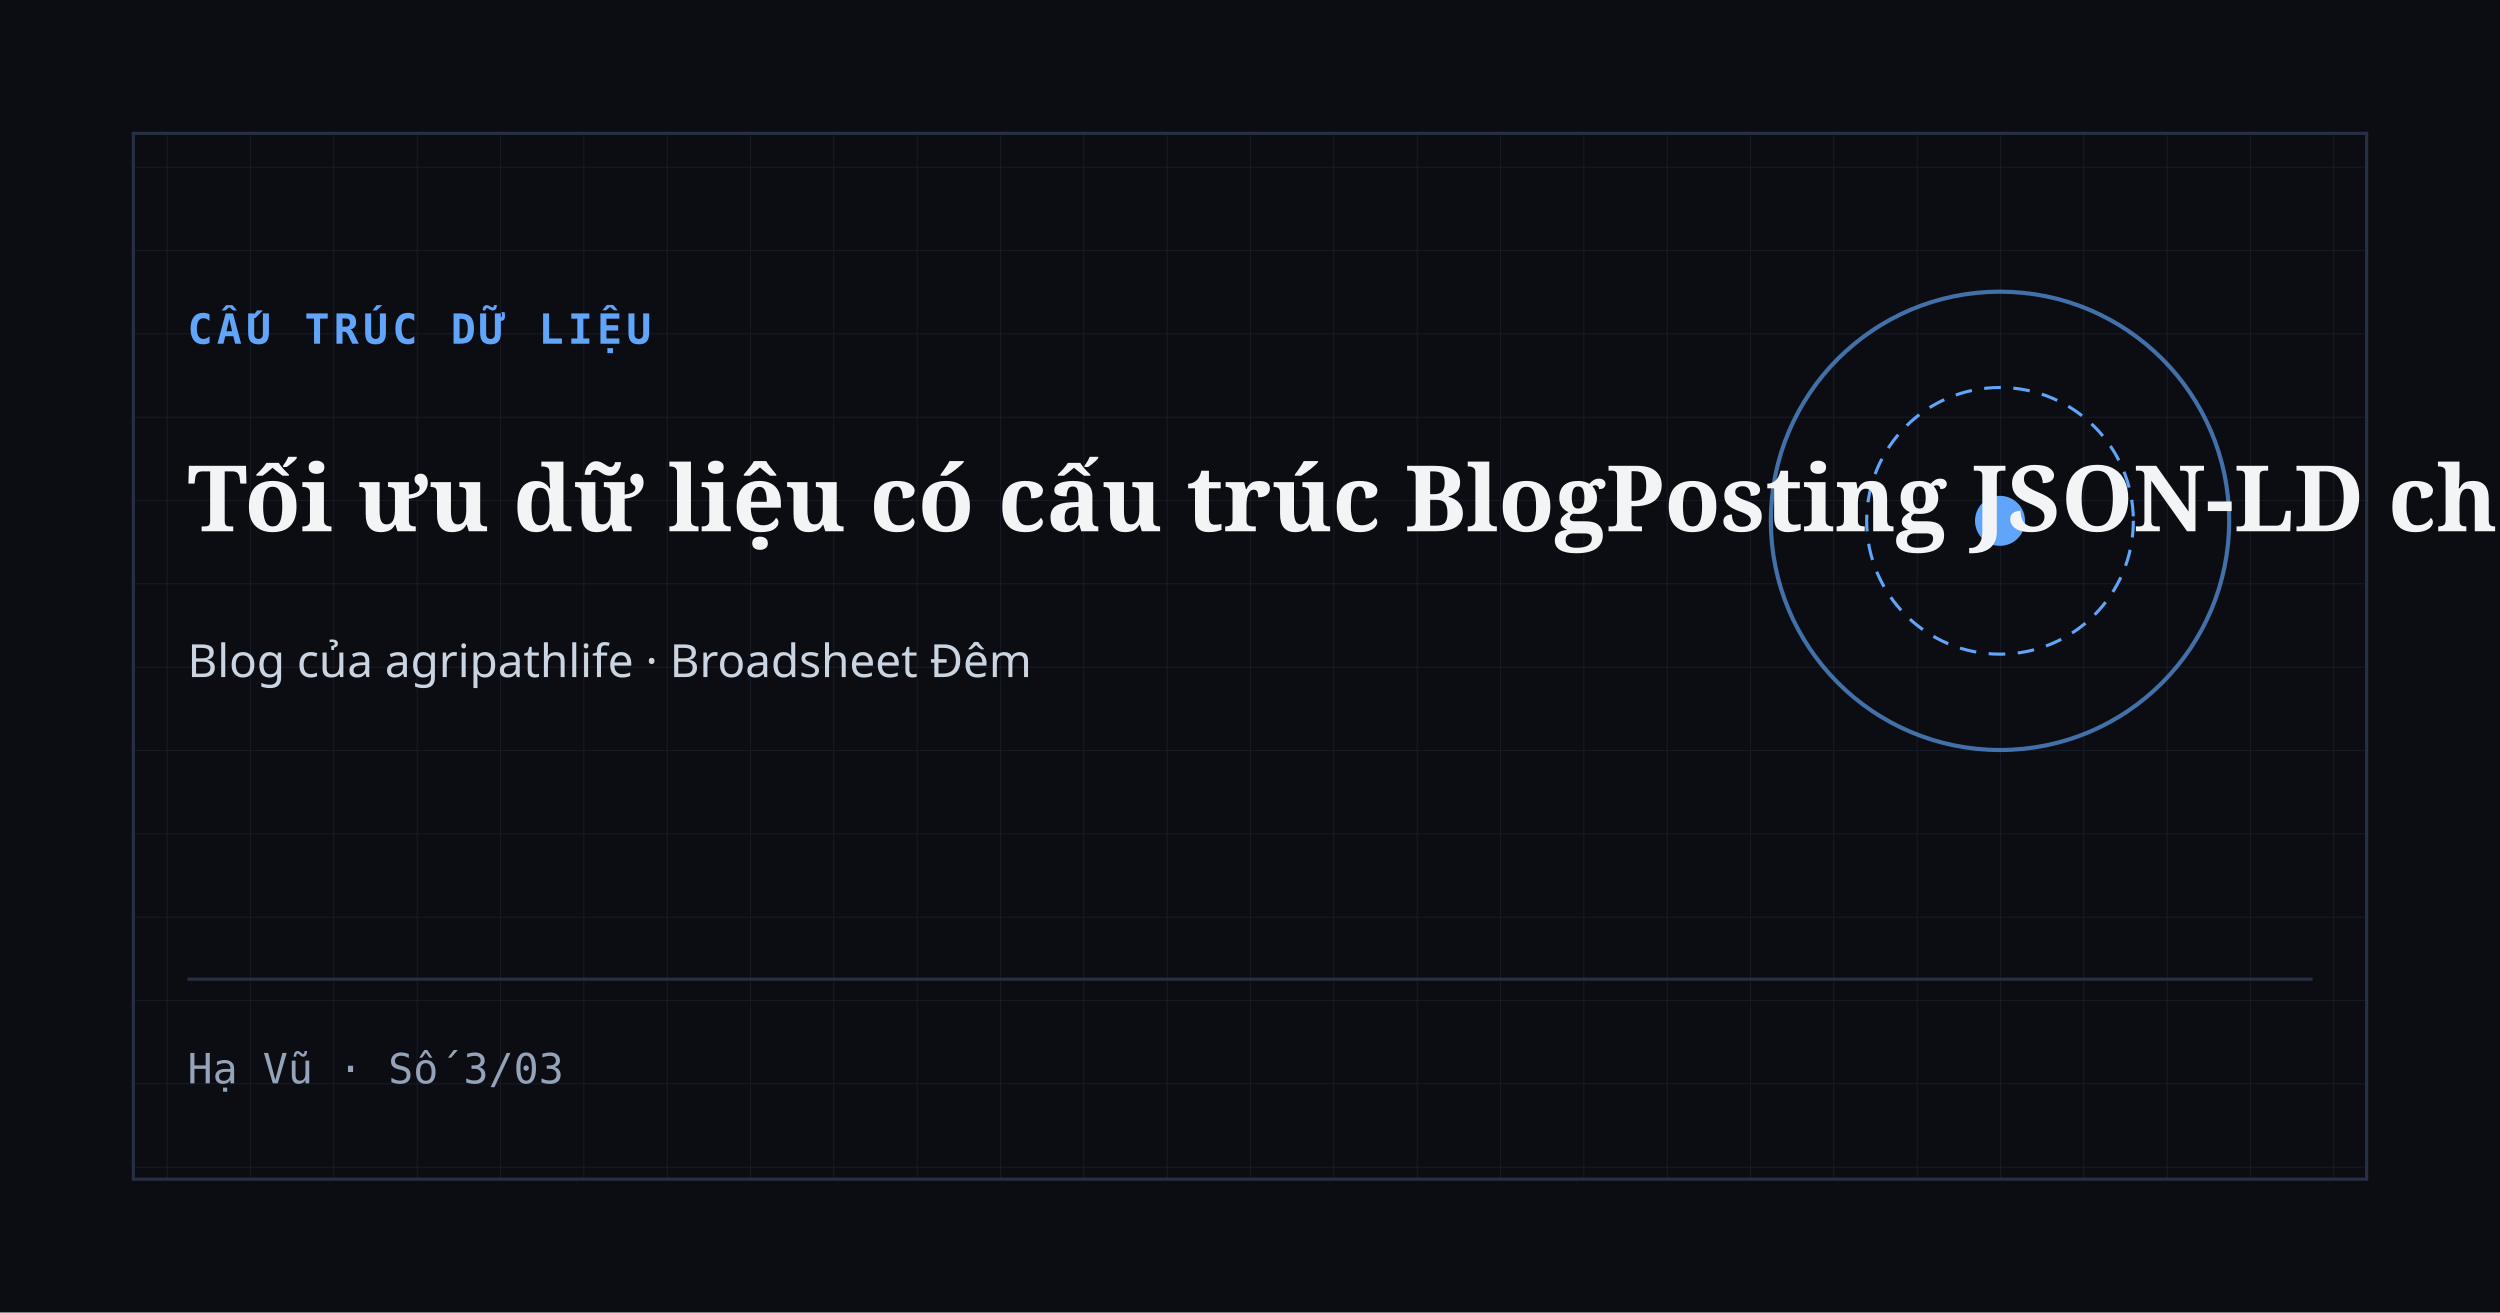
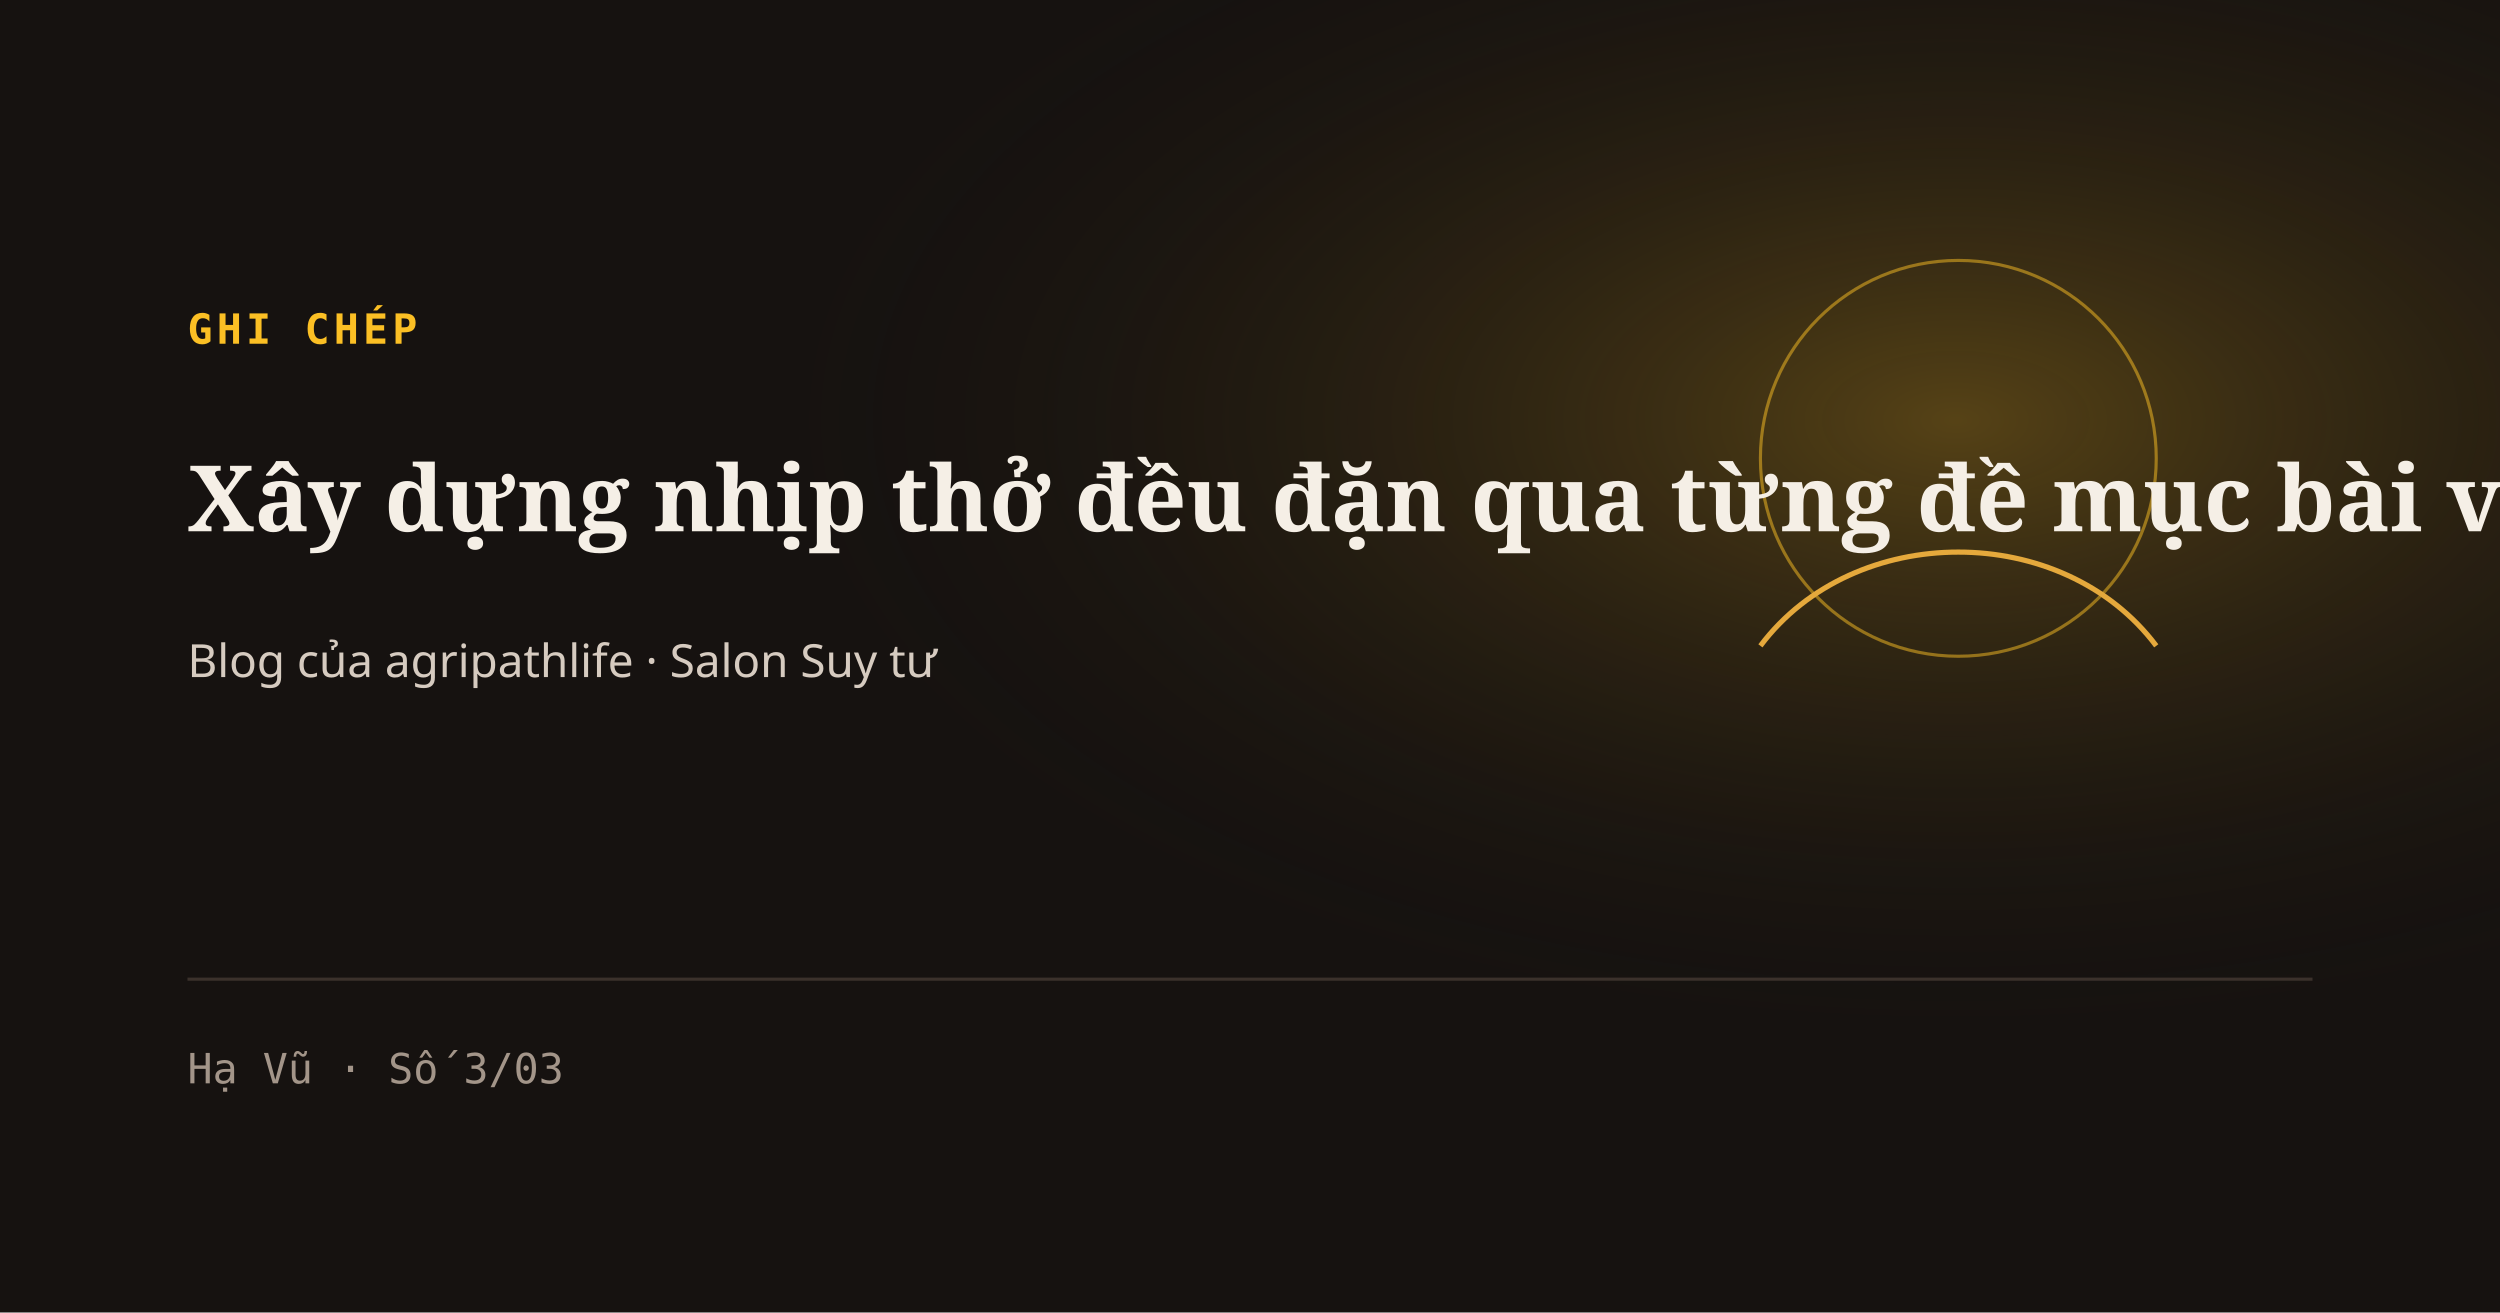
<svg xmlns="http://www.w3.org/2000/svg" width="1200" height="630" viewBox="0 0 1200 630" fill="none">
-   <rect width="1200" height="630" fill="#0B0D12" />
-   <defs>
-     <pattern id="grid-3" width="40" height="40" patternUnits="userSpaceOnUse">
-       <path d="M 40 0 L 0 0 0 40" fill="none" stroke="#273043" stroke-width="0.8" opacity="0.45" />
-     </pattern>
-   </defs>
-   <rect x="64" y="64" width="1072" height="502" fill="url(#grid-3)" stroke="#273043" stroke-width="1.5" />
-   <circle cx="960" cy="250" r="110" fill="none" stroke="#60A5FA" stroke-width="2" opacity="0.65" />
-   <circle cx="960" cy="250" r="64" fill="none" stroke="#60A5FA" stroke-width="1.5" stroke-dasharray="8 6" />
-   <circle cx="960" cy="250" r="12" fill="#60A5FA" />
-   <text x="90" y="165" font-family="monospace" font-size="20" font-weight="700" letter-spacing="2" fill="#60A5FA">CẤU TRÚC DỮ LIỆU</text>
-   <text x="90" y="255" font-family="Georgia, serif" font-weight="700" font-size="44" fill="#F3F4F6">Tối ưu dữ liệu có cấu trúc BlogPosting JSON-LD cho G</text>
-   <text x="90" y="325" font-family="sans-serif" font-size="22" fill="#CBD5E1">Blog của agripathlife · Broadsheet Đêm</text>
-   <line x1="90" y1="470" x2="1110" y2="470" stroke="#273043" stroke-width="1.5" />
-   <text x="90" y="520" font-family="monospace" font-size="20" fill="#94A3B8">Hạ Vũ · Số 3/03</text>
+   <rect width="1200" height="630" fill="#161210" />
+   <radialGradient id="lamp-3" cx="78%" cy="32%" r="48%">
+     <stop offset="0%" stop-color="#FBBF24" stop-opacity="0.28" />
+     <stop offset="100%" stop-color="#161210" stop-opacity="0" />
+   </radialGradient>
+   <rect width="1200" height="630" fill="url(#lamp-3)" />
+   <circle cx="940" cy="220" r="95" fill="none" stroke="#FBBF24" stroke-width="1.5" opacity="0.5" />
+   <path d="M845 310 C890 250, 990 250, 1035 310" fill="none" stroke="#E5A93C" stroke-width="2.5" />
+   <text x="90" y="165" font-family="monospace" font-size="20" font-weight="700" letter-spacing="2" fill="#FBBF24">GHI CHÉP</text>
+   <text x="90" y="255" font-family="Georgia, serif" font-weight="700" font-size="44" fill="#F5EFE6">Xây dựng nhịp thở đều đặn qua từng đề mục bài viết</text>
+   <text x="90" y="325" font-family="sans-serif" font-size="22" fill="#D6CBC0">Blog của agripathlife · Salon Suy tư</text>
+   <line x1="90" y1="470" x2="1110" y2="470" stroke="#3B312B" stroke-width="1.5" />
+   <text x="90" y="520" font-family="monospace" font-size="20" fill="#A39589">Hạ Vũ · Số 3/03</text>
</svg>
